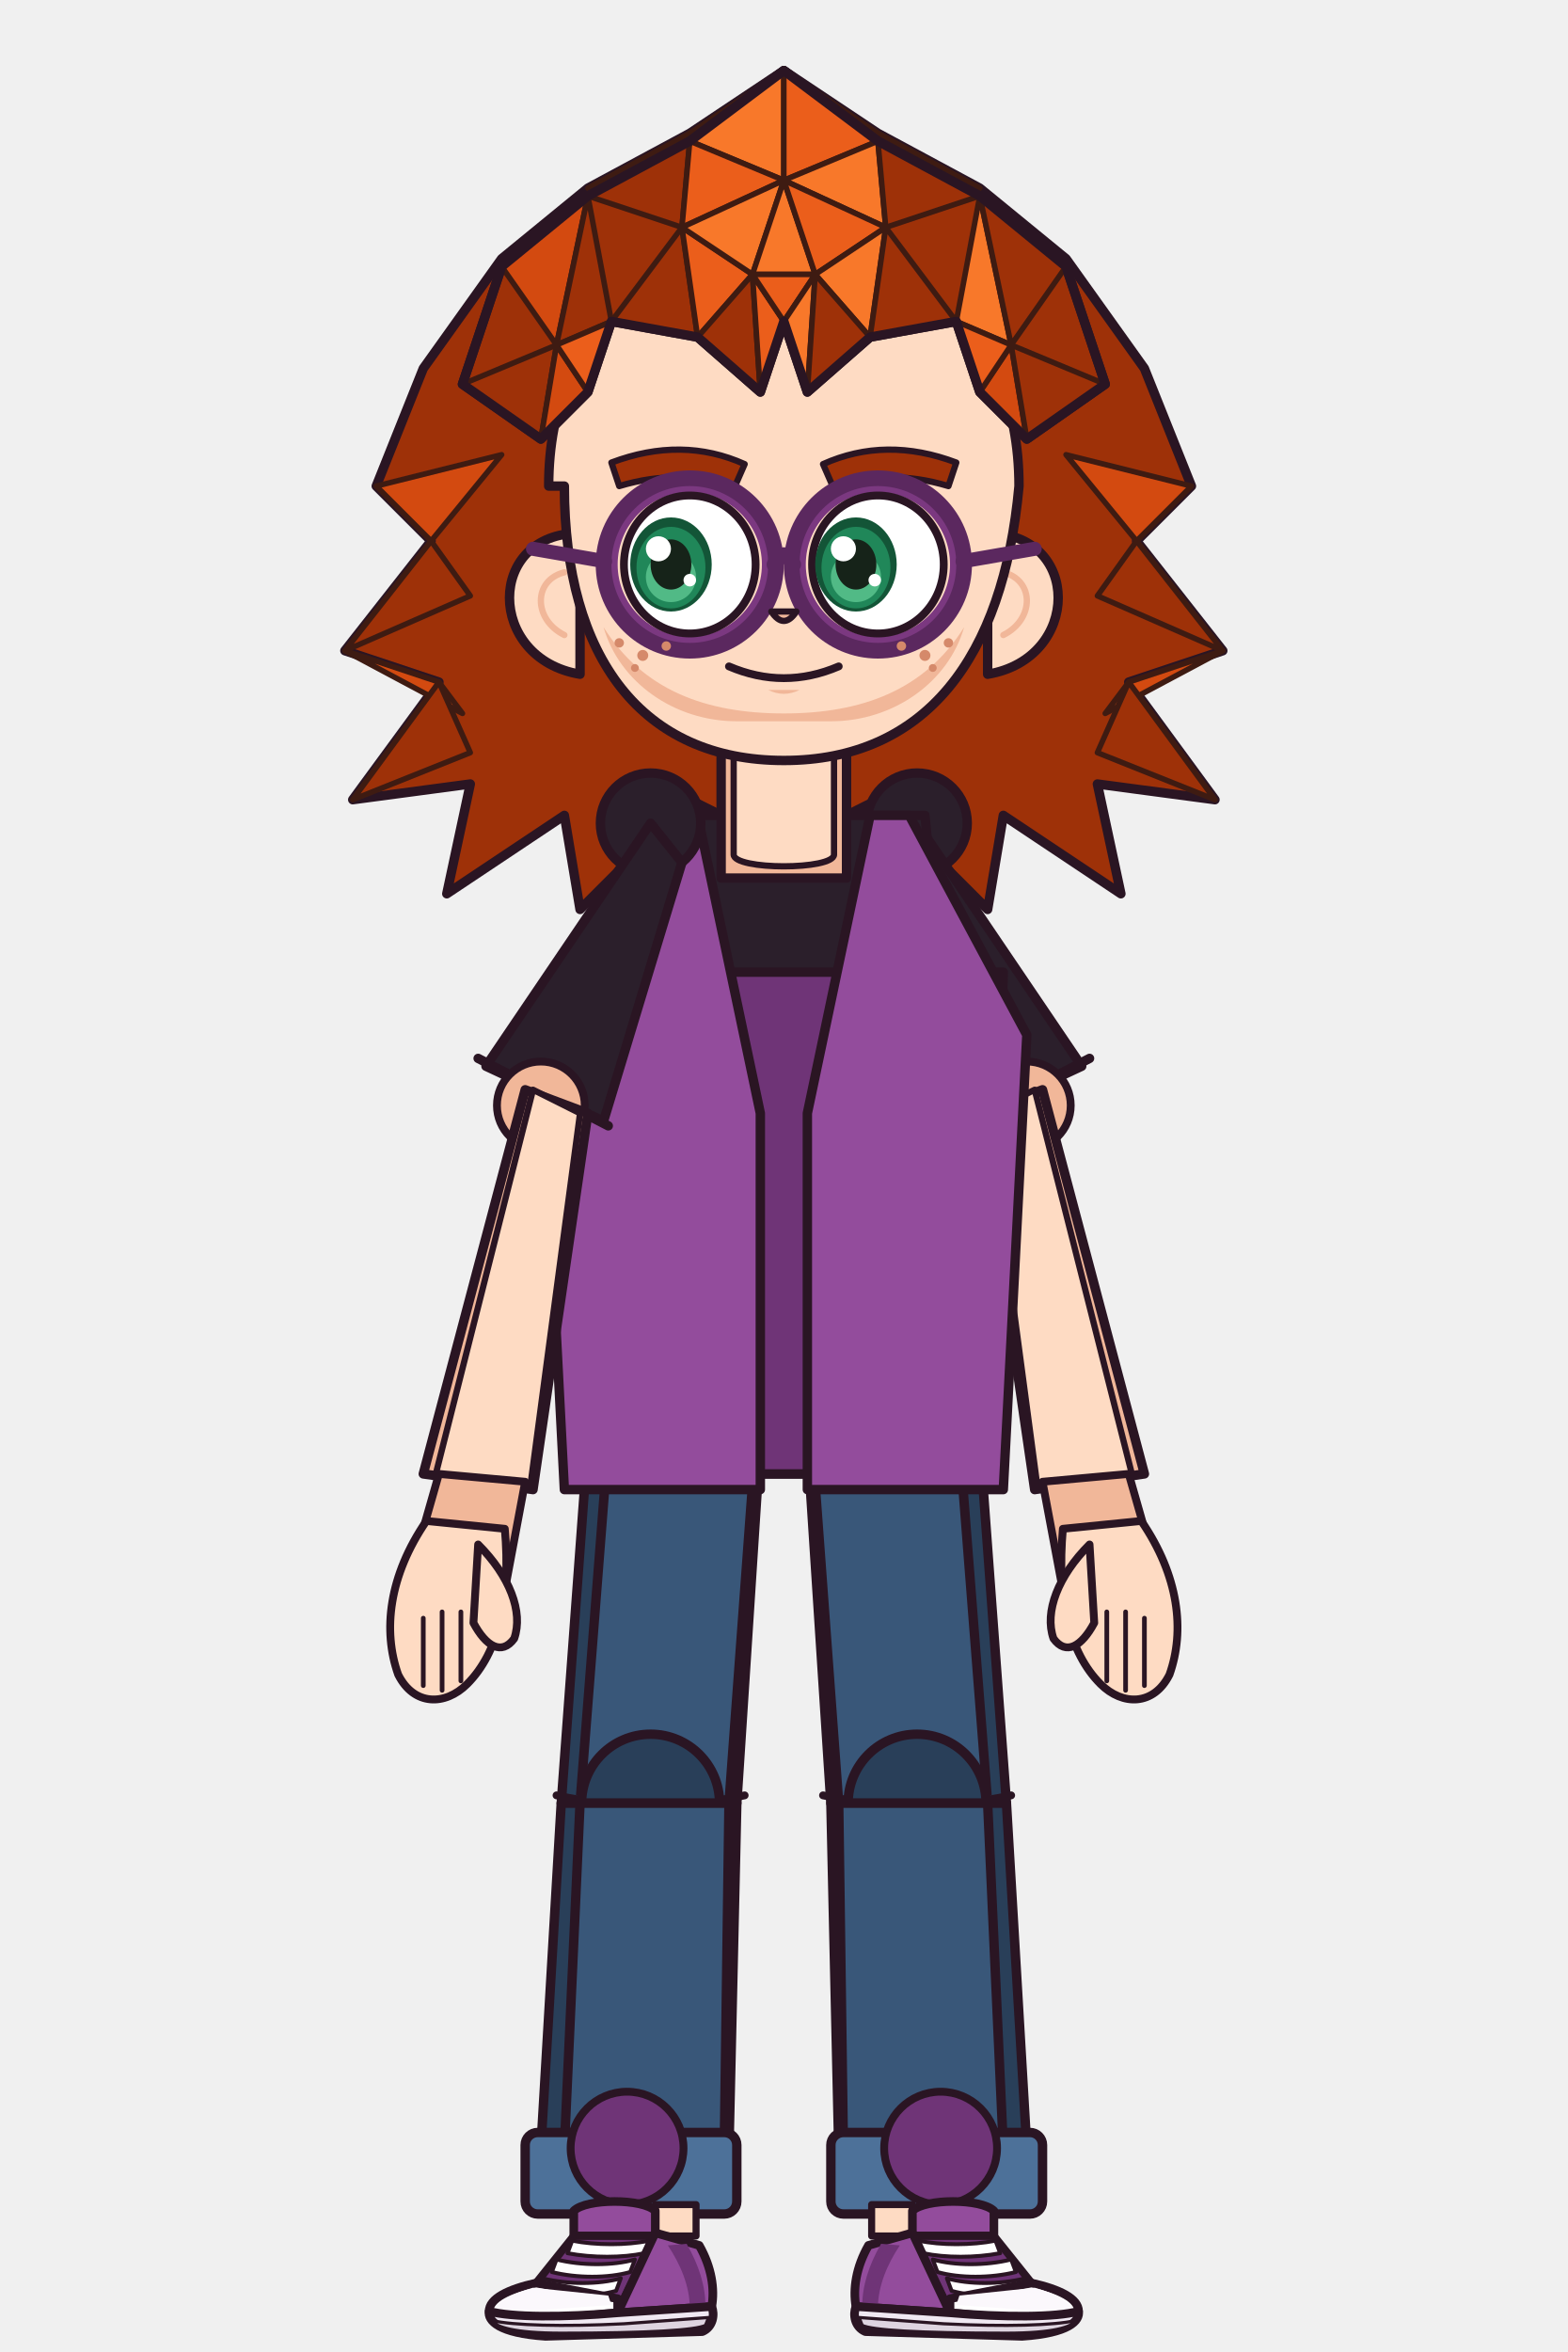
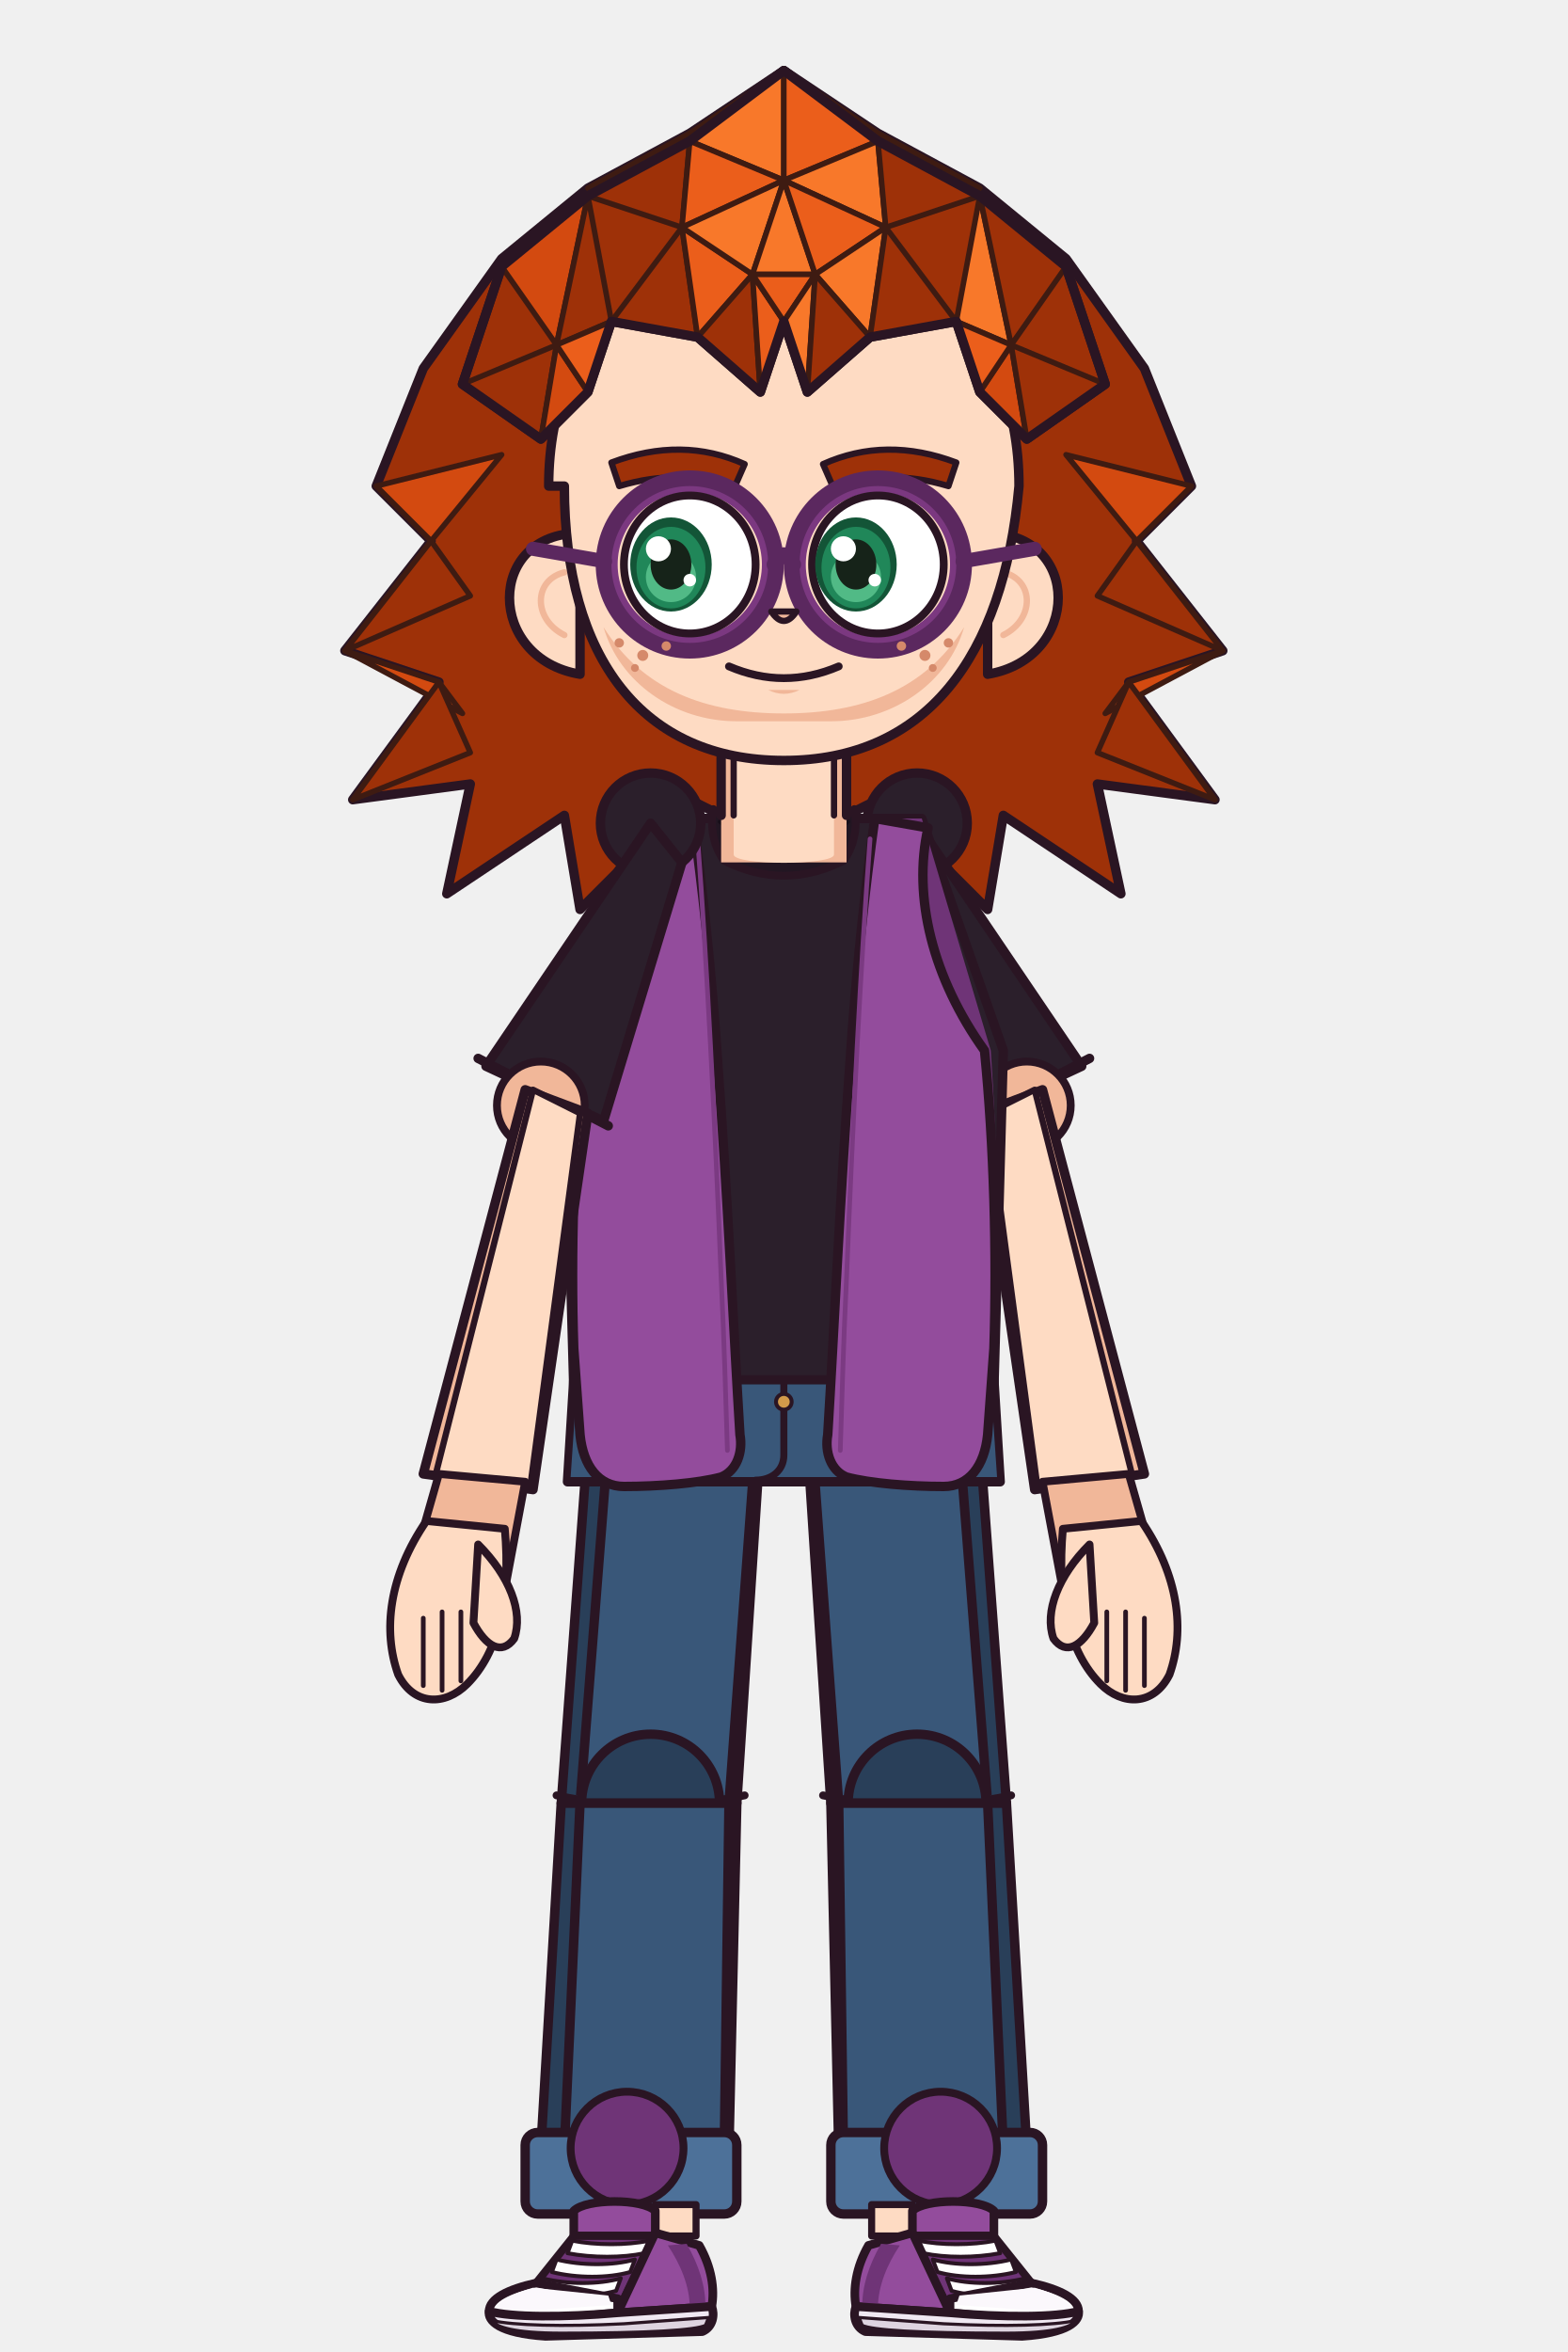
<svg xmlns="http://www.w3.org/2000/svg" viewBox="0 0 1000 1500" width="1000" height="1500">
  <rect width="1000" height="1500" fill="none" />
  <g id="character_root">
    <g id="fk_head_back" transform="rotate(0.0, 500, 520)">
      <g id="layer_head_back">
        <path fill="#9e3108" stroke="#2a1523" stroke-width="6" stroke-linecap="round" stroke-linejoin="round" d="M500 45 L440 85 L375 120 L320 165 L270 235 L240 310 L275 345 L220 415 L280 435 L225 510 L300 500 L285 570 L360 520 L370 580 L440 510 L500 540 L560 510 L630 580 L640 520 L715 570 L700 500 L775 510 L720 435 L780 415 L725 345 L760 310 L730 235 L680 165 L625 120 L560 85 Z" />
        <polygon points="240,310 275,345 320,290" fill="#d34a10" stroke="#3e1b12" stroke-width="3.5" stroke-linejoin="round" />
        <polygon points="275,345 220,415 300,380" fill="#9e3108" stroke="#3e1b12" stroke-width="3.5" stroke-linejoin="round" />
        <polygon points="220,415 280,435 295,455" fill="#d34a10" stroke="#3e1b12" stroke-width="3.5" stroke-linejoin="round" />
        <polygon points="280,435 225,510 300,480" fill="#9e3108" stroke="#3e1b12" stroke-width="3.5" stroke-linejoin="round" />
        <polygon points="760,310 725,345 680,290" fill="#d34a10" stroke="#3e1b12" stroke-width="3.5" stroke-linejoin="round" />
        <polygon points="725,345 780,415 700,380" fill="#9e3108" stroke="#3e1b12" stroke-width="3.5" stroke-linejoin="round" />
        <polygon points="780,415 720,435 705,455" fill="#d34a10" stroke="#3e1b12" stroke-width="3.5" stroke-linejoin="round" />
        <polygon points="720,435 775,510 700,480" fill="#9e3108" stroke="#3e1b12" stroke-width="3.5" stroke-linejoin="round" />
        <polygon points="500,45 440,85 500,140" fill="#eb5e1b" stroke="#3e1b12" stroke-width="3.5" stroke-linejoin="round" />
        <polygon points="500,45 500,140 560,85" fill="#f8782a" stroke="#3e1b12" stroke-width="3.5" stroke-linejoin="round" />
        <polygon points="440,85 375,120 440,165" fill="#9e3108" stroke="#3e1b12" stroke-width="3.5" stroke-linejoin="round" />
        <polygon points="440,85 440,165 500,140" fill="#d34a10" stroke="#3e1b12" stroke-width="3.5" stroke-linejoin="round" />
        <polygon points="560,85 500,140 560,165" fill="#d34a10" stroke="#3e1b12" stroke-width="3.5" stroke-linejoin="round" />
        <polygon points="560,85 625,120 560,165" fill="#9e3108" stroke="#3e1b12" stroke-width="3.5" stroke-linejoin="round" />
      </g>
    </g>
    <g id="fk_leg_r" transform="rotate(0.0, 565, 930)">
      <g id="layer_leg_upper_right">
        <circle cx="565" cy="930" r="48" fill="#293f59" stroke="#2a1523" stroke-width="6" />
        <path fill="#293f59" stroke="#2a1523" stroke-width="6" stroke-linecap="round" stroke-linejoin="round" d="M515 920 L530 1150 L642 1150 L625 920 Z" />
        <path fill="#395779" stroke="#2a1523" stroke-width="6" stroke-linecap="round" stroke-linejoin="round" d="M518 920 L535 1150 L630 1150 L612 920 Z" />
        <path fill="#293f59" stroke="#2a1523" stroke-width="5" stroke-linecap="round" d="M525 1145 Q585 1158 645 1145" />
      </g>
      <g id="fk_leg_lower_r" transform="rotate(0.0, 585, 1150)">
        <g id="layer_leg_lower_right">
          <circle cx="585" cy="1150" r="44" fill="#293f59" stroke="#2a1523" stroke-width="6" />
          <path fill="#293f59" stroke="#2a1523" stroke-width="6" stroke-linecap="round" stroke-linejoin="round" d="M530 1150 L535 1370 L655 1370 L642 1150 Z" />
          <path fill="#395779" stroke="#2a1523" stroke-width="6" stroke-linecap="round" stroke-linejoin="round" d="M535 1150 L538 1370 L640 1370 L630 1150 Z" />
          <rect x="530" y="1360" width="135" height="52" rx="8" fill="#4d7199" stroke="#2a1523" stroke-width="6" />
        </g>
        <g id="fk_shoe_r" transform="rotate(0.0, 600, 1380)">
          <g id="layer_shoe_right">
            <circle cx="600" cy="1370" r="36" fill="#6f3477" stroke="#2a1523" stroke-width="5" />
            <path fill="#fedbc3" stroke="#2a1523" stroke-width="4.5" stroke-linecap="round" stroke-linejoin="round" d="M582 1406 L556 1406 L556 1426 L582 1426 Z" />
            <path fill="#934c9c" stroke="#2a1523" stroke-width="5.5" stroke-linecap="round" stroke-linejoin="round" d="M634 1410 C626 1402 590 1402 582 1410 L582 1426 L634 1426 Z" />
            <path fill="#6f3477" stroke="#2a1523" stroke-width="5" stroke-linecap="round" stroke-linejoin="round" d="M634 1426 L582 1426 L606 1474 L658 1456 Z" />
            <path fill="#ffffff" stroke="#2a1523" stroke-width="2.5" stroke-linejoin="round" d="M635 1429 C620 1432 600 1432 586 1429 L589 1437 C603 1440 622 1440 638 1437 Z" />
            <path fill="#ffffff" stroke="#2a1523" stroke-width="2.5" stroke-linejoin="round" d="M645 1441 C629 1445 609 1445 595 1441 L598 1449 C612 1453 632 1453 648 1449 Z" />
            <path fill="#ffffff" stroke="#2a1523" stroke-width="2.5" stroke-linejoin="round" d="M654 1453 C638 1457 618 1457 604 1453 L607 1461 C621 1465 641 1465 657 1461 Z" />
            <path fill="#934c9c" stroke="#2a1523" stroke-width="5.5" stroke-linecap="round" stroke-linejoin="round" d="M582 1424 L554 1432 C546 1446 544 1460 546 1471 L606 1475 L582 1424 Z" />
            <path fill="#6f3477" d="M562 1431 C554 1445 550 1458 550 1471 L560 1472 C560 1458 566 1444 574 1432 Z" />
            <path fill="#ffffff" stroke="#2a1523" stroke-width="5.5" stroke-linecap="round" stroke-linejoin="round" d="M658 1456 C676 1460 688 1466 688 1474 C688 1478 678 1481 650 1479 L606 1475 L606 1466 Z" />
            <path fill="#fbf8fc" d="M660 1459 C674 1463 684 1468 684 1474 L652 1473 L610 1470 L612 1464 Z" />
            <path fill="#f0e8f2" stroke="#2a1523" stroke-width="5.5" stroke-linecap="round" stroke-linejoin="round" d="M688 1474 C689 1480 682 1488 652 1490 L552 1487 C545 1484 544 1476 546 1471 L606 1475 C640 1478 674 1478 688 1474 Z" />
            <path fill="#ded4e0" stroke="#2a1523" stroke-width="2" stroke-linejoin="round" d="M686 1480 C672 1483 642 1484 602 1482 L548 1478 L550 1483 C556 1486 585 1488 642 1488 C672 1488 684 1484 686 1480 Z" />
          </g>
        </g>
      </g>
    </g>
    <g id="fk_leg_l" transform="rotate(0.0, 435, 930)">
      <g id="layer_leg_upper_left">
        <circle cx="435" cy="930" r="48" fill="#293f59" stroke="#2a1523" stroke-width="6" />
        <path fill="#293f59" stroke="#2a1523" stroke-width="6" stroke-linecap="round" stroke-linejoin="round" d="M375 920 L358 1150 L470 1150 L485 920 Z" />
        <path fill="#395779" stroke="#2a1523" stroke-width="6" stroke-linecap="round" stroke-linejoin="round" d="M388 920 L370 1150 L465 1150 L482 920 Z" />
        <path fill="#293f59" stroke="#2a1523" stroke-width="5" stroke-linecap="round" d="M355 1145 Q415 1158 475 1145" />
      </g>
      <g id="fk_leg_lower_l" transform="rotate(0.0, 415, 1150)">
        <g id="layer_leg_lower_left">
          <circle cx="415" cy="1150" r="44" fill="#293f59" stroke="#2a1523" stroke-width="6" />
          <path fill="#293f59" stroke="#2a1523" stroke-width="6" stroke-linecap="round" stroke-linejoin="round" d="M358 1150 L345 1370 L465 1370 L470 1150 Z" />
          <path fill="#395779" stroke="#2a1523" stroke-width="6" stroke-linecap="round" stroke-linejoin="round" d="M370 1150 L360 1370 L462 1370 L465 1150 Z" />
          <rect x="335" y="1360" width="135" height="52" rx="8" fill="#4d7199" stroke="#2a1523" stroke-width="6" />
        </g>
        <g id="fk_shoe_l" transform="rotate(0.0, 400, 1380)">
          <g id="layer_shoe_left">
            <circle cx="400" cy="1370" r="36" fill="#6f3477" stroke="#2a1523" stroke-width="5" />
            <path fill="#fedbc3" stroke="#2a1523" stroke-width="4.5" stroke-linecap="round" stroke-linejoin="round" d="M418 1406 L444 1406 L444 1426 L418 1426 Z" />
            <path fill="#934c9c" stroke="#2a1523" stroke-width="5.5" stroke-linecap="round" stroke-linejoin="round" d="M366 1410 C374 1402 410 1402 418 1410 L418 1426 L366 1426 Z" />
            <path fill="#6f3477" stroke="#2a1523" stroke-width="5" stroke-linecap="round" stroke-linejoin="round" d="M366 1426 L418 1426 L394 1474 L342 1456 Z" />
            <path fill="#ffffff" stroke="#2a1523" stroke-width="2.5" stroke-linejoin="round" d="M365 1429 C380 1432 400 1432 414 1429 L411 1437 C397 1440 378 1440 362 1437 Z" />
            <path fill="#ffffff" stroke="#2a1523" stroke-width="2.5" stroke-linejoin="round" d="M355 1441 C371 1445 391 1445 405 1441 L402 1449 C388 1453 368 1453 352 1449 Z" />
            <path fill="#ffffff" stroke="#2a1523" stroke-width="2.5" stroke-linejoin="round" d="M346 1453 C362 1457 382 1457 396 1453 L393 1461 C379 1465 359 1465 343 1461 Z" />
            <path fill="#934c9c" stroke="#2a1523" stroke-width="5.5" stroke-linecap="round" stroke-linejoin="round" d="M418 1424 L446 1432 C454 1446 456 1460 454 1471 L394 1475 L418 1424 Z" />
            <path fill="#6f3477" d="M438 1431 C446 1445 450 1458 450 1471 L440 1472 C440 1458 434 1444 426 1432 Z" />
            <path fill="#ffffff" stroke="#2a1523" stroke-width="5.5" stroke-linecap="round" stroke-linejoin="round" d="M342 1456 C324 1460 312 1466 312 1474 C312 1478 322 1481 350 1479 L394 1475 L394 1466 Z" />
            <path fill="#fbf8fc" d="M340 1459 C326 1463 316 1468 316 1474 L348 1473 L390 1470 L388 1464 Z" />
            <path fill="#f0e8f2" stroke="#2a1523" stroke-width="5.5" stroke-linecap="round" stroke-linejoin="round" d="M312 1474 C311 1480 318 1488 348 1490 L448 1487 C455 1484 456 1476 454 1471 L394 1475 C360 1478 326 1478 312 1474 Z" />
            <path fill="#ded4e0" stroke="#2a1523" stroke-width="2" stroke-linejoin="round" d="M314 1480 C328 1483 358 1484 398 1482 L452 1478 L450 1483 C444 1486 415 1488 358 1488 C328 1488 316 1484 314 1480 Z" />
          </g>
        </g>
      </g>
    </g>
    <g id="fk_arm_r" transform="rotate(0.0, 585, 525)">
      <g id="layer_arm_upper_right">
        <circle cx="585" cy="525" r="32" fill="#2b1f2b" stroke="#2a1523" stroke-width="6" />
        <path fill="#2b1f2b" stroke="#2a1523" stroke-width="6" stroke-linecap="round" stroke-linejoin="round" d="M585 525 L690 680 L615 715 L565 550 Z" />
        <path fill="#2b1f2b" stroke="#2a1523" stroke-width="6" stroke-linecap="round" stroke-linejoin="round" d="M695 675 L612 718" />
      </g>
      <g id="fk_arm_lower_r" transform="rotate(0.0, 655, 705)">
        <g id="layer_arm_lower_right">
          <circle cx="655" cy="705" r="28" fill="#f1b799" stroke="#2a1523" stroke-width="5" />
          <path fill="#f1b799" stroke="#2a1523" stroke-width="6" stroke-linecap="round" stroke-linejoin="round" d="M665 695 L730 940 L660 950 L625 710 Z" />
          <path fill="#fedbc3" stroke="#2a1523" stroke-width="4" stroke-linecap="round" stroke-linejoin="round" d="M660 695 L722 940 L662 950 L630 710 Z" />
          <g id="girl_hand_r">
            <path fill="#f1b799" stroke="#2a1523" stroke-width="5" stroke-linecap="round" stroke-linejoin="round" d="M720 940 L740 1010 L680 1025 L665 945 Z" />
            <path fill="#fedbc3" stroke="#2a1523" stroke-width="5" stroke-linecap="round" stroke-linejoin="round" d="M728 970 C752 1005 756 1040 746 1068 C736 1088 716 1088 702 1074 C682 1054 674 1020 678 975 Z" />
            <path fill="#fedbc3" stroke="#2a1523" stroke-width="5" stroke-linecap="round" stroke-linejoin="round" d="M695 985 C675 1005 666 1028 672 1045 C680 1056 690 1050 698 1035 Z" />
            <line x1="730" y1="1075" x2="730" y2="1032" stroke="#2a1523" stroke-width="3" stroke-linecap="round" />
            <line x1="718" y1="1078" x2="718" y2="1028" stroke="#2a1523" stroke-width="3" stroke-linecap="round" />
            <line x1="706" y1="1072" x2="706" y2="1028" stroke="#2a1523" stroke-width="3" stroke-linecap="round" />
          </g>
        </g>
      </g>
    </g>
    <g id="layer_torso">
-       <path fill="#2b1f2b" stroke="#2a1523" stroke-width="6" stroke-linecap="round" stroke-linejoin="round" d="M410 520 L370 940 L630 940 L590 520 Z" />
-       <path fill="#fedbc3" stroke="#2a1523" stroke-width="5" stroke-linecap="round" stroke-linejoin="round" d="M465 520 C475 550 525 550 535 520 Z" />
-       <path fill="#6f3477" stroke="#2a1523" stroke-width="6" stroke-linecap="round" stroke-linejoin="round" d="M360 620 L370 940 L630 940 L640 620 Z" />
-       <path fill="#934c9c" stroke="#2a1523" stroke-width="6" stroke-linecap="round" stroke-linejoin="round" d="M420 520 L345 660 L360 950 L485 950 L485 710 L445 520 Z" />
-       <path fill="#934c9c" stroke="#2a1523" stroke-width="6" stroke-linecap="round" stroke-linejoin="round" d="M580 520 L655 660 L640 950 L515 950 L515 710 L555 520 Z" />
+       <path fill="#fedbc3" stroke="none" d="M465 500 L465 524 Q500 545 535 524 L535 500 Z" />
+       <path fill="#2b1f2b" stroke="#2a1523" stroke-width="6" stroke-linecap="round" stroke-linejoin="round" d="M412 522 L360 670 L366 885 L634 885 L640 670 L588 522 Z" />
+       <path fill="#221622" stroke="#2a1523" stroke-width="5" stroke-linecap="round" stroke-linejoin="round" d="M455 516 Q500 552 545 516 C548 532 542 544 538 549 Q500 568 462 549 C458 544 452 532 455 516 Z" />
+       <path fill="none" stroke="#180f19" stroke-width="2.5" stroke-linecap="round" d="M459 524 Q500 556 541 524" />
+       <path fill="#293f59" stroke="#2a1523" stroke-width="6" stroke-linecap="round" stroke-linejoin="round" d="M366 880 L362 945 L638 945 L634 880 Z" />
+       <path fill="#395779" stroke="none" d="M368 883 L364 942 L636 942 L632 883 Z" />
+       <path fill="none" stroke="#2a1523" stroke-width="4.5" stroke-linecap="round" d="M500 882 L500 928 C500 938 492 944 482 944" />
+       <circle cx="500" cy="894" r="5" fill="#d29a4a" stroke="#2a1523" stroke-width="2.5" />
+       <path fill="none" stroke="#2a1523" stroke-width="4" stroke-linecap="round" d="M395 905 Q415 918 425 942" />
+       <path fill="none" stroke="#2a1523" stroke-width="4" stroke-linecap="round" d="M605 905 Q585 918 575 942" />
+       <path fill="#6f3477" d="M412 522 L368 670 C364 730 362 800 365 860 L368 915 C372 935 380 948 398 948 L460 942 C470 938 474 928 472 915 C468 850 464 760 458 680 L442 522 Z" />
+       <path fill="#6f3477" d="M588 522 L632 670 C636 730 638 800 635 860 L632 915 C628 935 620 948 602 948 L540 942 C530 938 526 928 528 915 C532 850 536 760 542 680 L558 522 Z" />
+       <path fill="#934c9c" stroke="#2a1523" stroke-width="6" stroke-linecap="round" stroke-linejoin="round" d="M442 522 L408 528 C418 572 405 624 372 670 C366 730 364 800 366 860 L370 915 C372 935 382 948 398 948 C420 948 445 946 460 942 C470 938 474 926 472 915 C468 850 464 760 458 680 C454 620 448 565 442 522 Z" />
+       <path fill="none" stroke="#7b3a82" stroke-width="3" stroke-linecap="round" d="M445 535 C451 615 456 715 460 815 C462 855 463 895 464 925" />
+       <path fill="#934c9c" stroke="#2a1523" stroke-width="6" stroke-linecap="round" stroke-linejoin="round" d="M558 522 L592 528 C582 572 595 624 628 670 C634 730 636 800 634 860 L630 915 C628 935 618 948 602 948 C580 948 555 946 540 942 C530 938 526 926 528 915 C532 850 536 760 542 680 C546 620 552 565 558 522 Z" />
+       <path fill="none" stroke="#7b3a82" stroke-width="3" stroke-linecap="round" d="M555 535 C549 615 544 715 540 815 C538 855 537 895 536 925" />
    </g>
    <g id="fk_head_base" transform="rotate(0.0, 500, 520)">
      <g id="layer_head_base">
-         <path fill="#f1b799" stroke="#2a1523" stroke-width="6" stroke-linecap="round" stroke-linejoin="round" d="M460 450 L460 560 L540 560 L540 450 Z" />
-         <path fill="#fedbc3" stroke="#2a1523" stroke-width="4" stroke-linecap="round" stroke-linejoin="round" d="M468 450 L468 545 C468 555 532 555 532 545 L532 450 Z" />
+         <path fill="#f1b799" d="M460 450 L460 550 L540 550 L540 450 Z" />
+         <line x1="460" y1="450" x2="460" y2="520" stroke="#2a1523" stroke-width="6" stroke-linecap="round" />
+         <line x1="540" y1="450" x2="540" y2="520" stroke="#2a1523" stroke-width="6" stroke-linecap="round" />
+         <path fill="#fedbc3" d="M468 450 L468 545 C468 552 532 552 532 545 L532 450 Z" />
+         <line x1="468" y1="450" x2="468" y2="520" stroke="#2a1523" stroke-width="4" stroke-linecap="round" />
+         <line x1="532" y1="450" x2="532" y2="520" stroke="#2a1523" stroke-width="4" stroke-linecap="round" />
        <path fill="#fedbc3" stroke="#2a1523" stroke-width="6" stroke-linecap="round" stroke-linejoin="round" d="M370 340 C310 340 310 420 370 430 Z" />
        <path fill="none" stroke="#f1b799" stroke-width="4" stroke-linecap="round" d="M360 365 C340 370 340 395 360 405" />
        <path fill="#fedbc3" stroke="#2a1523" stroke-width="6" stroke-linecap="round" stroke-linejoin="round" d="M630 340 C690 340 690 420 630 430 Z" />
        <path fill="none" stroke="#f1b799" stroke-width="4" stroke-linecap="round" d="M640 365 C660 370 660 395 640 405" />
        <path fill="#fedbc3" stroke="#2a1523" stroke-width="6" stroke-linecap="round" stroke-linejoin="round" d="M350 310 C350 100 650 100 650 310 C640 420 590 485 500 485 C410 485 360 420 360 310 Z" />
        <path fill="#f1b799" d="M470 460 C430 460 395 435 385 400 C410 440 450 455 500 455 C550 455 590 440 615 400 C605 435 570 460 530 460 Z" />
        <path fill="#9e3108" stroke="#2a1523" stroke-width="4" stroke-linecap="round" stroke-linejoin="round" d="M390 295 Q435 278 475 296 L468 312 Q435 298 395 310 Z" />
        <path fill="#9e3108" stroke="#2a1523" stroke-width="4" stroke-linecap="round" stroke-linejoin="round" d="M610 295 Q565 278 525 296 L532 312 Q565 298 605 310 Z" />
        <circle cx="440" cy="360" r="54" fill="none" stroke="#5b285f" stroke-width="12" stroke-linecap="round" />
        <circle cx="440" cy="360" r="48" fill="none" stroke="#7b3880" stroke-width="4" />
        <circle cx="560" cy="360" r="54" fill="none" stroke="#5b285f" stroke-width="12" stroke-linecap="round" />
        <circle cx="560" cy="360" r="48" fill="none" stroke="#7b3880" stroke-width="4" />
        <path fill="none" stroke="#5b285f" stroke-width="10" stroke-linecap="round" d="M494 360 Q500 348 506 360" />
        <line x1="386" y1="358" x2="340" y2="350" stroke="#5b285f" stroke-width="9" stroke-linecap="round" />
        <line x1="614" y1="358" x2="660" y2="350" stroke="#5b285f" stroke-width="9" stroke-linecap="round" />
        <circle cx="395" cy="410" r="3" fill="#d5896a" />
        <circle cx="410" cy="418" r="3.5" fill="#d5896a" />
        <circle cx="425" cy="412" r="3" fill="#d5896a" />
        <circle cx="405" cy="426" r="2.5" fill="#d5896a" />
        <circle cx="605" cy="410" r="3" fill="#d5896a" />
        <circle cx="590" cy="418" r="3.5" fill="#d5896a" />
        <circle cx="575" cy="412" r="3" fill="#d5896a" />
        <circle cx="595" cy="426" r="2.5" fill="#d5896a" />
        <path fill="#f1b799" stroke="#2a1523" stroke-width="4" stroke-linecap="round" stroke-linejoin="round" d="M492 390 Q500 402 508 390 Z" />
        <path fill="#9e3108" stroke="#2a1523" stroke-width="6" stroke-linecap="round" stroke-linejoin="round" d="M500 45 L440 90 L375 125 L320 170 L295 245 L345 280 L375 250 L390 205 L445 215 L485 250 L500 205 L515 250 L555 215 L610 205 L625 250 L655 280 L705 245 L680 170 L625 125 L560 90 Z" />
        <polygon points="500,45 440,90 500,115" fill="#f8782a" stroke="#3e1b12" stroke-width="3.5" stroke-linejoin="round" />
        <polygon points="500,45 500,115 560,90" fill="#eb5e1b" stroke="#3e1b12" stroke-width="3.5" stroke-linejoin="round" />
        <polygon points="440,90 375,125 435,145" fill="#9e3108" stroke="#3e1b12" stroke-width="3.5" stroke-linejoin="round" />
        <polygon points="440,90 435,145 500,115" fill="#eb5e1b" stroke="#3e1b12" stroke-width="3.5" stroke-linejoin="round" />
        <polygon points="560,90 500,115 565,145" fill="#f8782a" stroke="#3e1b12" stroke-width="3.5" stroke-linejoin="round" />
        <polygon points="560,90 625,125 565,145" fill="#9e3108" stroke="#3e1b12" stroke-width="3.5" stroke-linejoin="round" />
        <polygon points="435,145 390,205 445,215" fill="#9e3108" stroke="#3e1b12" stroke-width="3.5" stroke-linejoin="round" />
        <polygon points="435,145 445,215 480,175" fill="#eb5e1b" stroke="#3e1b12" stroke-width="3.5" stroke-linejoin="round" />
        <polygon points="500,115 435,145 480,175" fill="#f8782a" stroke="#3e1b12" stroke-width="3.5" stroke-linejoin="round" />
        <polygon points="500,115 480,175 520,175" fill="#f8782a" stroke="#3e1b12" stroke-width="3.5" stroke-linejoin="round" />
        <polygon points="500,115 520,175 565,145" fill="#eb5e1b" stroke="#3e1b12" stroke-width="3.5" stroke-linejoin="round" />
        <polygon points="565,145 520,175 555,215" fill="#f8782a" stroke="#3e1b12" stroke-width="3.5" stroke-linejoin="round" />
        <polygon points="565,145 555,215 610,205" fill="#9e3108" stroke="#3e1b12" stroke-width="3.5" stroke-linejoin="round" />
        <polygon points="480,175 445,215 485,250" fill="#9e3108" stroke="#3e1b12" stroke-width="3.5" stroke-linejoin="round" />
        <polygon points="480,175 485,250 500,205" fill="#eb5e1b" stroke="#3e1b12" stroke-width="3.5" stroke-linejoin="round" />
        <polygon points="480,175 520,175 500,205" fill="#eb5e1b" stroke="#3e1b12" stroke-width="3.5" stroke-linejoin="round" />
        <polygon points="520,175 500,205 515,250" fill="#f8782a" stroke="#3e1b12" stroke-width="3.5" stroke-linejoin="round" />
        <polygon points="520,175 515,250 555,215" fill="#9e3108" stroke="#3e1b12" stroke-width="3.5" stroke-linejoin="round" />
        <polygon points="375,125 320,170 355,220" fill="#d34a10" stroke="#3e1b12" stroke-width="3.5" stroke-linejoin="round" />
        <polygon points="375,125 355,220 390,205" fill="#9e3108" stroke="#3e1b12" stroke-width="3.5" stroke-linejoin="round" />
        <polygon points="355,220 295,245 345,280" fill="#9e3108" stroke="#3e1b12" stroke-width="3.5" stroke-linejoin="round" />
        <polygon points="355,220 345,280 375,250" fill="#d34a10" stroke="#3e1b12" stroke-width="3.5" stroke-linejoin="round" />
        <polygon points="355,220 375,250 390,205" fill="#eb5e1b" stroke="#3e1b12" stroke-width="3.5" stroke-linejoin="round" />
        <polygon points="625,125 610,205 645,220" fill="#f8782a" stroke="#3e1b12" stroke-width="3.5" stroke-linejoin="round" />
        <polygon points="625,125 645,220 680,170" fill="#9e3108" stroke="#3e1b12" stroke-width="3.5" stroke-linejoin="round" />
        <polygon points="645,220 625,250 655,280" fill="#d34a10" stroke="#3e1b12" stroke-width="3.5" stroke-linejoin="round" />
        <polygon points="645,220 610,205 625,250" fill="#eb5e1b" stroke="#3e1b12" stroke-width="3.5" stroke-linejoin="round" />
        <polygon points="645,220 655,280 705,245" fill="#9e3108" stroke="#3e1b12" stroke-width="3.5" stroke-linejoin="round" />
        <path fill="none" stroke="#2a1523" stroke-width="6" stroke-linecap="round" stroke-linejoin="round" d="M500 45 L440 90 L375 125 L320 170 L295 245 L345 280 L375 250 L390 205 L445 215 L485 250 L500 205 L515 250 L555 215 L610 205 L625 250 L655 280 L705 245 L680 170 L625 125 L560 90 Z" />
      </g>
      <g id="layer_eyes_look_left">
        <ellipse cx="440" cy="360" rx="42" ry="44" fill="#ffffff" stroke="#2a1523" stroke-width="5" />
        <ellipse cx="428" cy="360" rx="26" ry="30" fill="#135537" />
        <ellipse cx="428" cy="362" rx="22" ry="26" fill="#208759" />
        <ellipse cx="428" cy="368" rx="16" ry="16" fill="#51ba86" />
        <ellipse cx="428" cy="360" rx="13" ry="16" fill="#162319" />
        <circle cx="420" cy="350" r="8" fill="#ffffff" />
        <circle cx="440" cy="370" r="4" fill="#ffffff" />
        <ellipse cx="560" cy="360" rx="42" ry="44" fill="#ffffff" stroke="#2a1523" stroke-width="5" />
        <ellipse cx="546" cy="360" rx="26" ry="30" fill="#135537" />
        <ellipse cx="546" cy="362" rx="22" ry="26" fill="#208759" />
        <ellipse cx="546" cy="368" rx="16" ry="16" fill="#51ba86" />
        <ellipse cx="546" cy="360" rx="13" ry="16" fill="#162319" />
        <circle cx="538" cy="350" r="8" fill="#ffffff" />
        <circle cx="558" cy="370" r="4" fill="#ffffff" />
      </g>
      <g id="layer_mouth_closed">
        <path fill="none" stroke="#2a1523" stroke-width="5" stroke-linecap="round" d="M465 425 Q500 440 535 425" />
        <path fill="#f1b799" d="M490 440 Q500 445 510 440 Z" />
      </g>
    </g>
    <g id="fk_arm_l" transform="rotate(0.0, 415, 525)">
      <g id="layer_arm_upper_left">
        <circle cx="415" cy="525" r="32" fill="#2b1f2b" stroke="#2a1523" stroke-width="6" />
        <path fill="#2b1f2b" stroke="#2a1523" stroke-width="6" stroke-linecap="round" stroke-linejoin="round" d="M415 525 L310 680 L385 715 L435 550 Z" />
        <path fill="#2b1f2b" stroke="#2a1523" stroke-width="6" stroke-linecap="round" stroke-linejoin="round" d="M305 675 L388 718" />
      </g>
      <g id="fk_arm_lower_l" transform="rotate(0.0, 345, 705)">
        <g id="layer_arm_lower_left">
          <circle cx="345" cy="705" r="28" fill="#f1b799" stroke="#2a1523" stroke-width="5" />
          <path fill="#f1b799" stroke="#2a1523" stroke-width="6" stroke-linecap="round" stroke-linejoin="round" d="M335 695 L270 940 L340 950 L375 710 Z" />
          <path fill="#fedbc3" stroke="#2a1523" stroke-width="4" stroke-linecap="round" stroke-linejoin="round" d="M340 695 L278 940 L338 950 L370 710 Z" />
          <g id="girl_hand_l">
            <path fill="#f1b799" stroke="#2a1523" stroke-width="5" stroke-linecap="round" stroke-linejoin="round" d="M280 940 L260 1010 L320 1025 L335 945 Z" />
            <path fill="#fedbc3" stroke="#2a1523" stroke-width="5" stroke-linecap="round" stroke-linejoin="round" d="M272 970 C248 1005 244 1040 254 1068 C264 1088 284 1088 298 1074 C318 1054 326 1020 322 975 Z" />
            <path fill="#fedbc3" stroke="#2a1523" stroke-width="5" stroke-linecap="round" stroke-linejoin="round" d="M305 985 C325 1005 334 1028 328 1045 C320 1056 310 1050 302 1035 Z" />
            <line x1="270" y1="1075" x2="270" y2="1032" stroke="#2a1523" stroke-width="3" stroke-linecap="round" />
            <line x1="282" y1="1078" x2="282" y2="1028" stroke="#2a1523" stroke-width="3" stroke-linecap="round" />
            <line x1="294" y1="1072" x2="294" y2="1028" stroke="#2a1523" stroke-width="3" stroke-linecap="round" />
          </g>
        </g>
      </g>
    </g>
  </g>
</svg>
